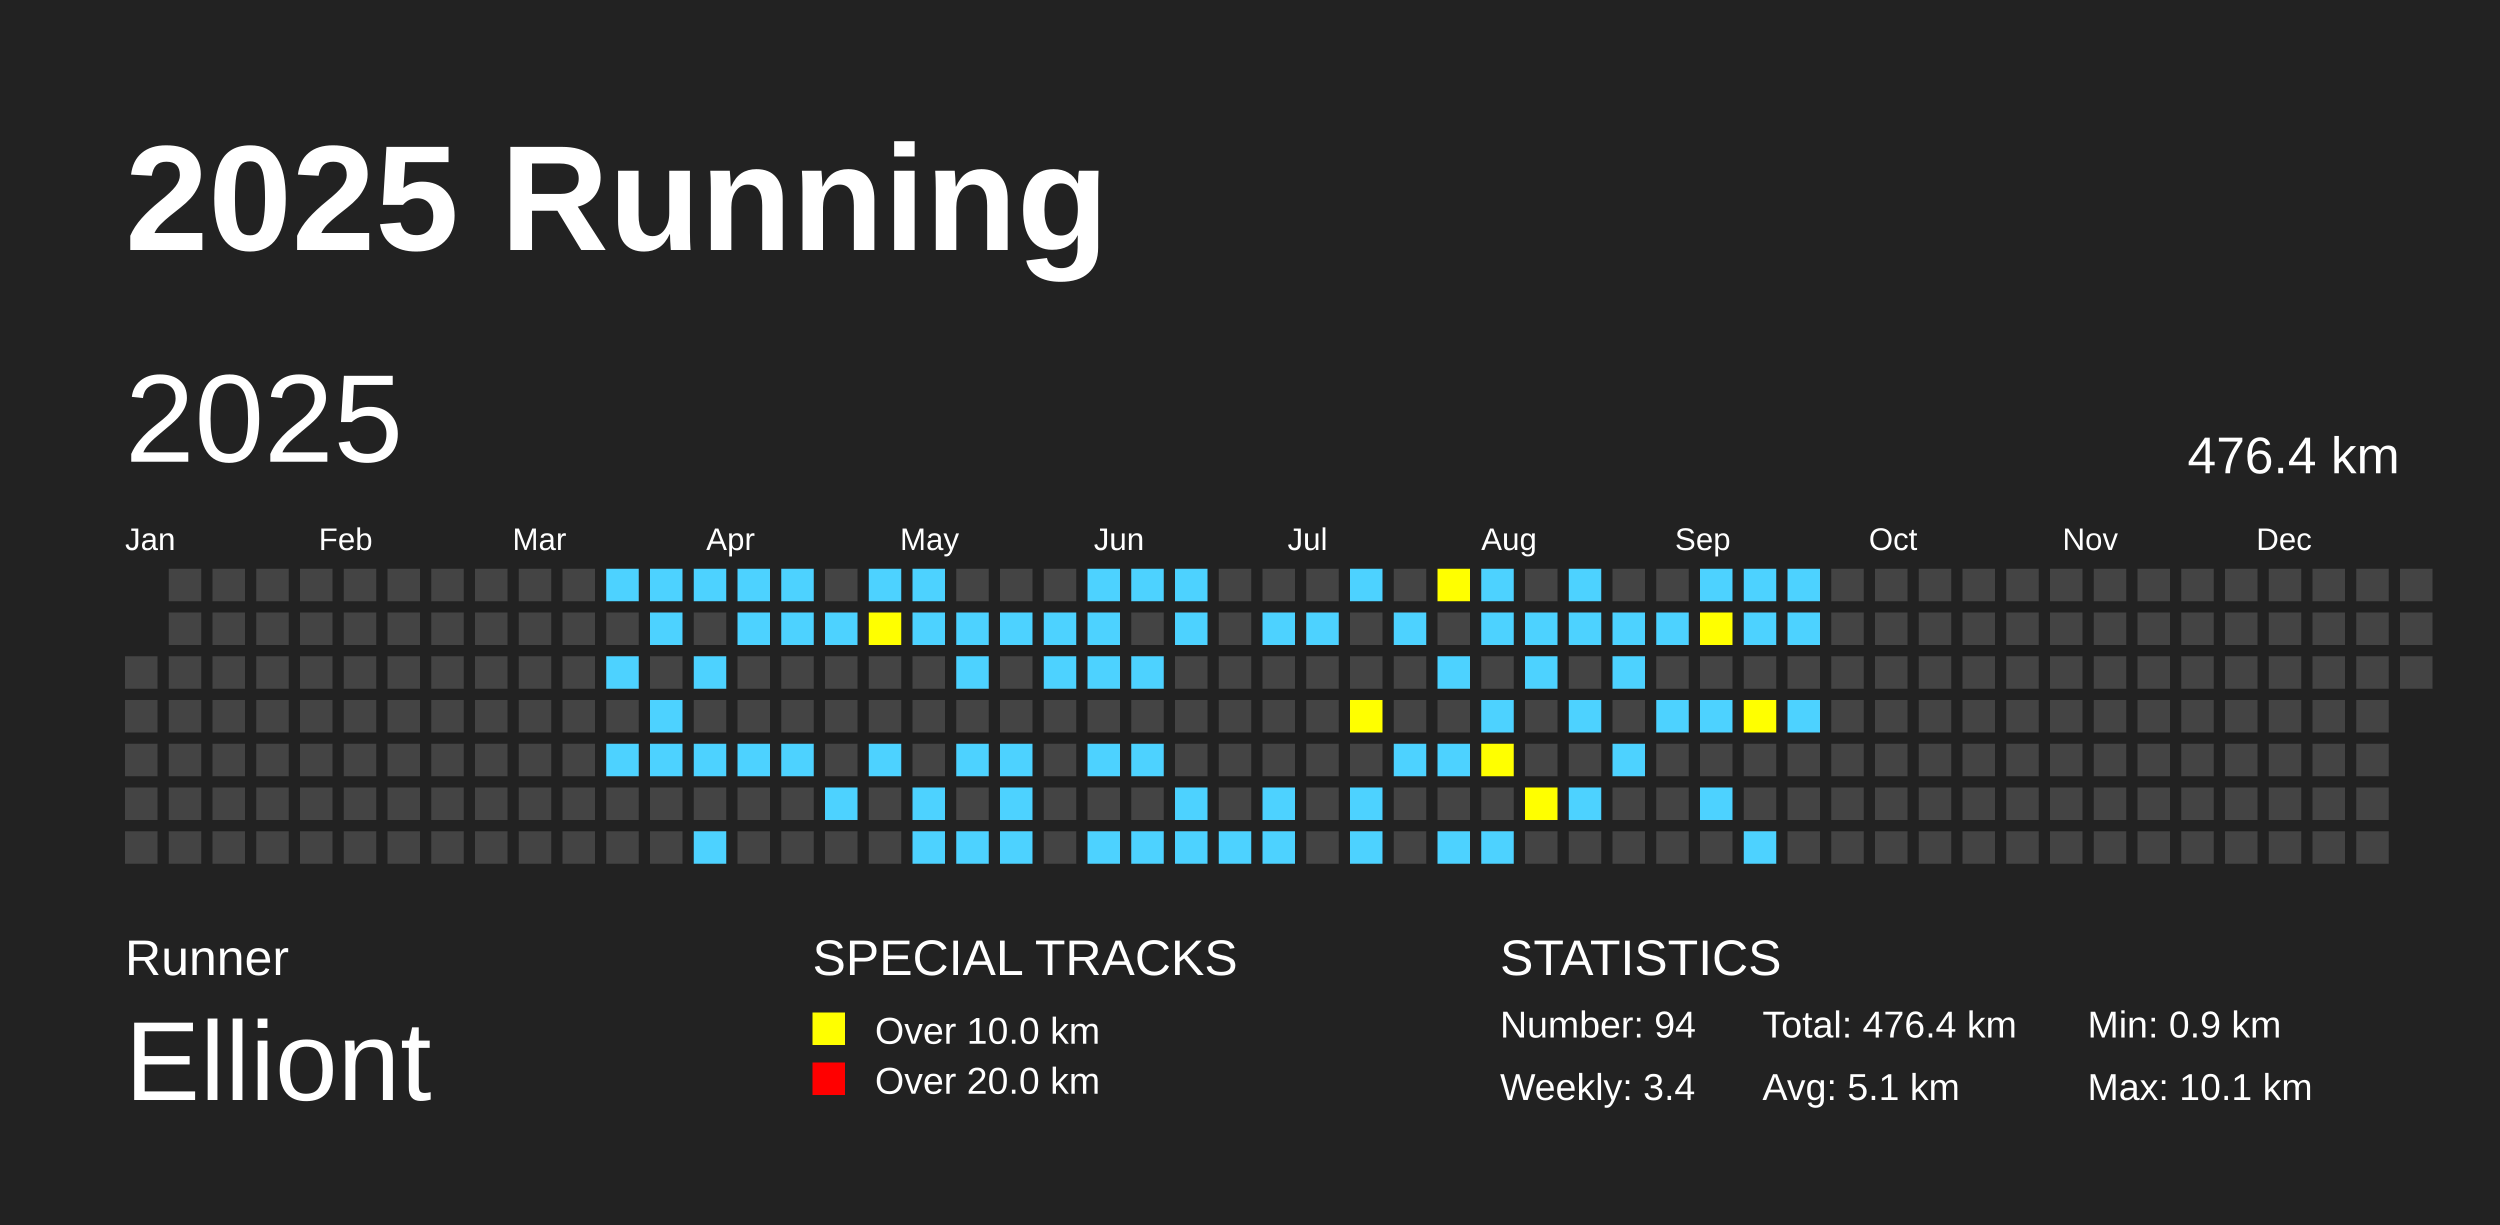
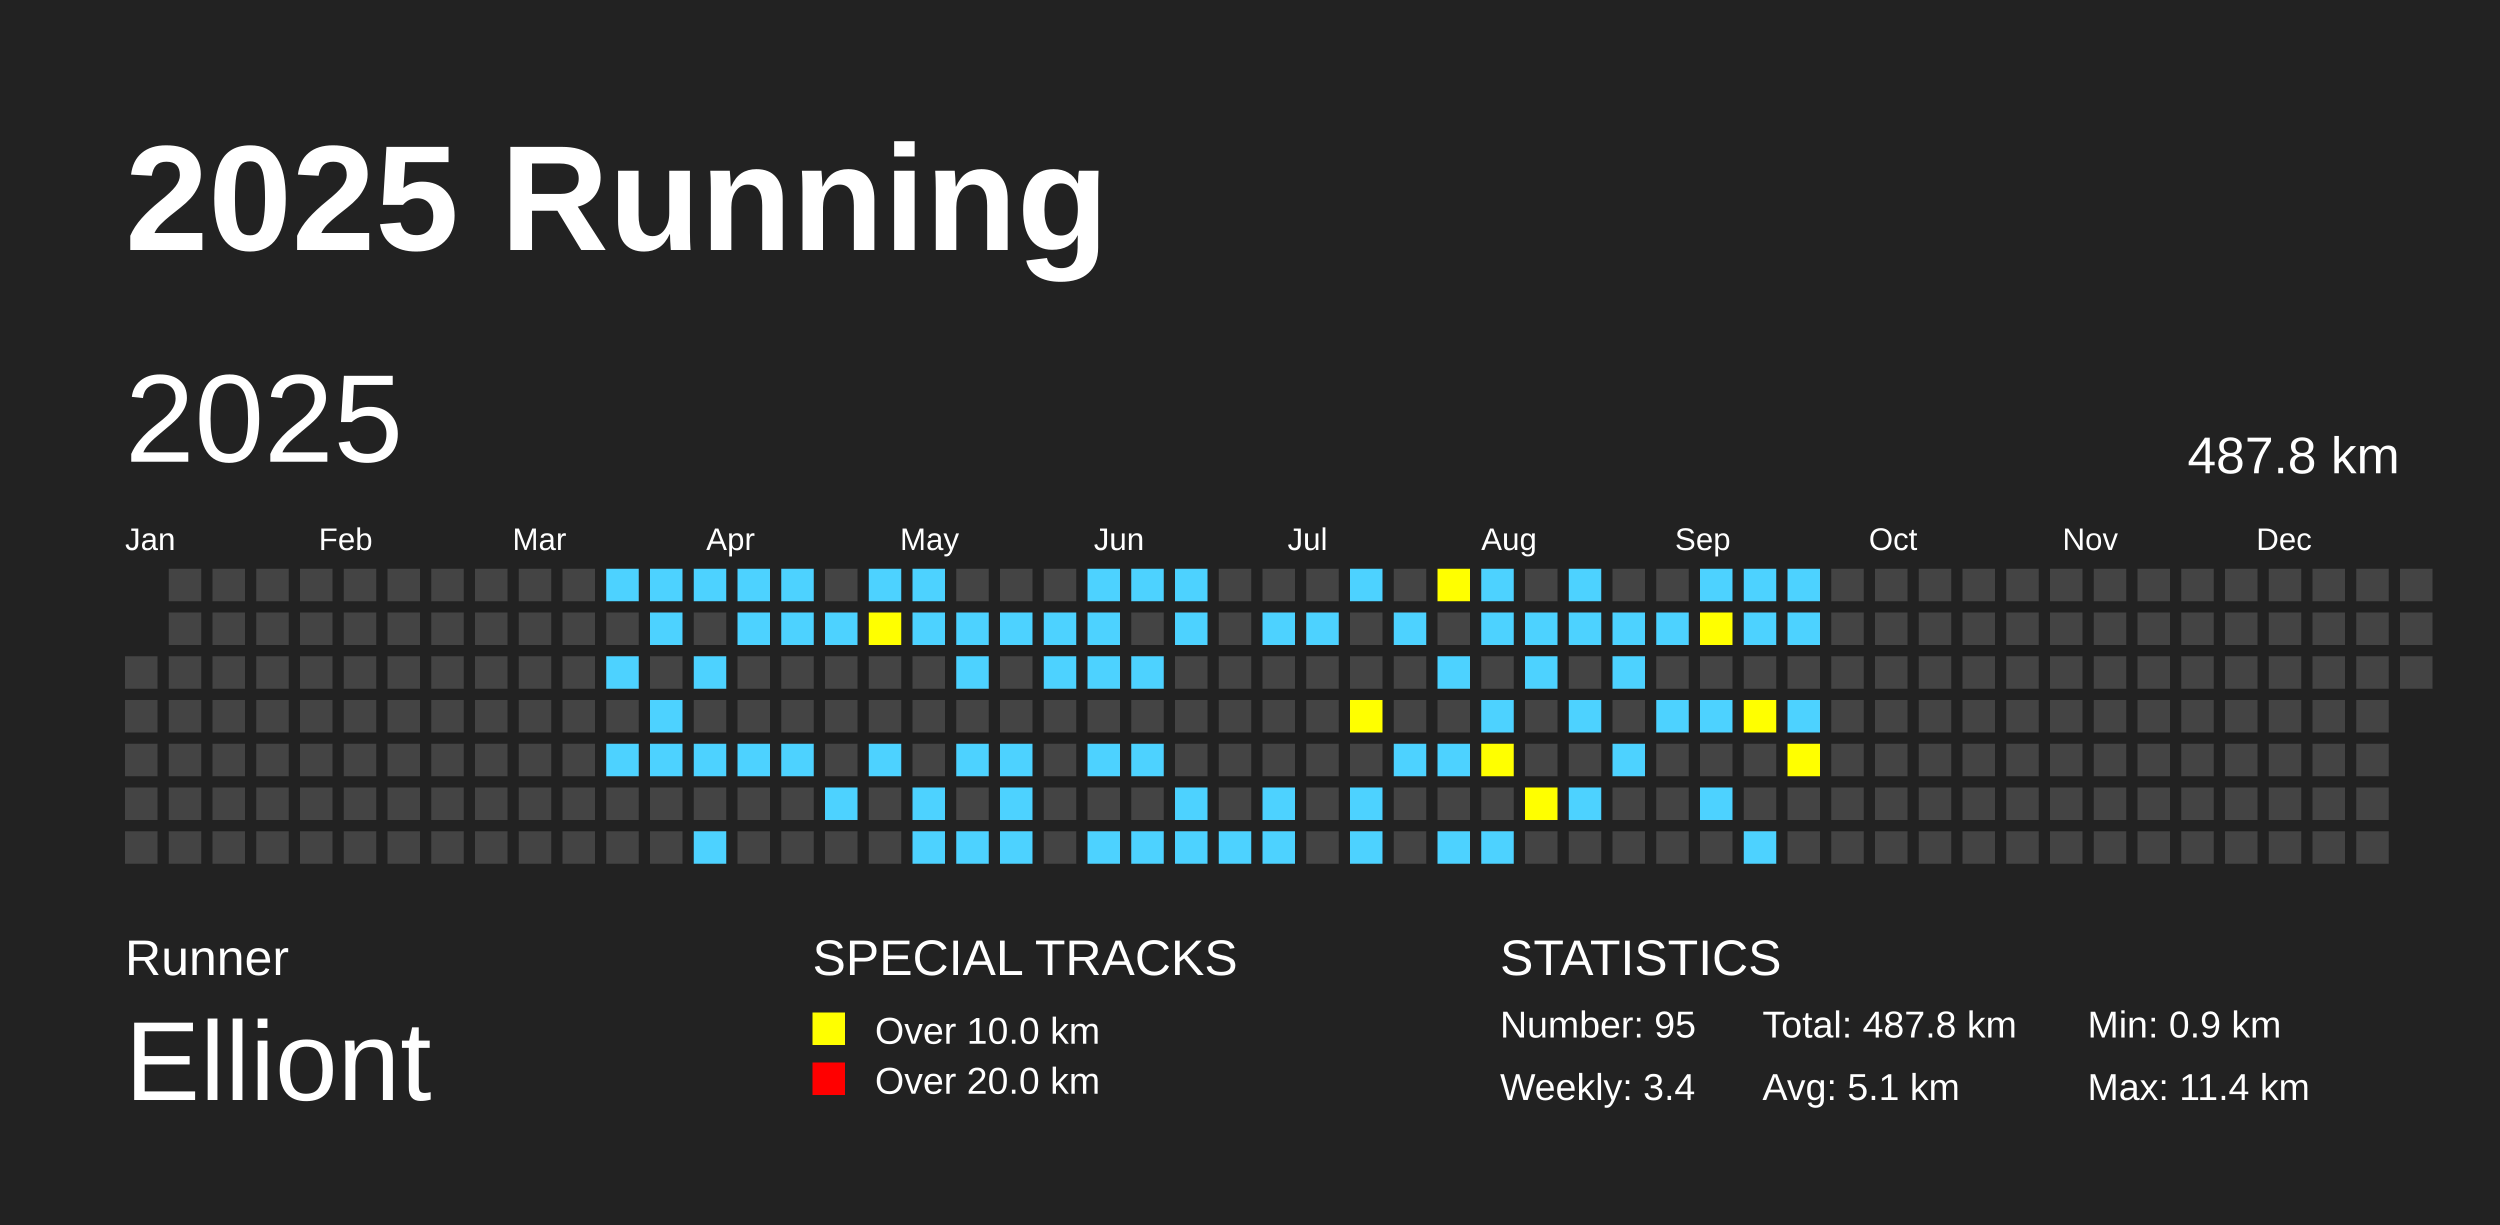
<svg xmlns="http://www.w3.org/2000/svg" baseProfile="full" height="98mm" version="1.1" viewBox="0,0,200,98" width="200mm">
  <defs />
  <rect fill="#222222" height="98" width="200" x="0" y="0" />
  <text fill="#FFFFFF" style="font-size:12px; font-family:Arial; font-weight:bold;" x="10" y="20">2025 Running</text>
  <text fill="#FFFFFF" style="font-size:4px; font-family:Arial" x="10" y="78">Runner</text>
  <text fill="#FFFFFF" style="font-size:9px; font-family:Arial" x="10" y="88">Elliont</text>
  <text fill="#FFFFFF" style="font-size:4px; font-family:Arial" x="65" y="78">SPECIAL TRACKS</text>
  <rect fill="yellow" height="2.6" width="2.6" x="65" y="81" />
  <text fill="#FFFFFF" style="font-size:3px; font-family:Arial" x="70" y="83.5">Over 10.0 km</text>
  <rect fill="red" height="2.6" width="2.6" x="65" y="85" />
  <text fill="#FFFFFF" style="font-size:3px; font-family:Arial" x="70" y="87.5">Over 20.0 km</text>
  <text fill="#FFFFFF" style="font-size:4px; font-family:Arial" x="120" y="78">STATISTICS</text>
-   <text fill="#FFFFFF" style="font-size:3px; font-family:Arial" x="120" y="83">Number: 94</text>
+   <text fill="#FFFFFF" style="font-size:3px; font-family:Arial" x="120" y="83">Number: 95</text>
  <text fill="#FFFFFF" style="font-size:3px; font-family:Arial" x="120" y="88">Weekly: 3.4</text>
-   <text fill="#FFFFFF" style="font-size:3px; font-family:Arial" x="141" y="83">Total: 476.4 km</text>
+   <text fill="#FFFFFF" style="font-size:3px; font-family:Arial" x="141" y="83">Total: 487.8 km</text>
  <text fill="#FFFFFF" style="font-size:3px; font-family:Arial" x="141" y="88">Avg: 5.1 km</text>
  <text fill="#FFFFFF" style="font-size:3px; font-family:Arial" x="167" y="83">Min: 0.9 km</text>
-   <text fill="#FFFFFF" style="font-size:3px; font-family:Arial" x="167" y="88">Max: 10.1 km</text>
+   <text fill="#FFFFFF" style="font-size:3px; font-family:Arial" x="167" y="88">Max: 11.4 km</text>
  <text dominant-baseline="hanging" fill="#FFFFFF" style="font-size:10.0px; font-family:Arial;" x="10" y="30">2025</text>
-   <text dominant-baseline="hanging" fill="#FFFFFF" style="font-size:4.125px; font-family:Arial;" x="175" y="35">476.4 km</text>
+   <text dominant-baseline="hanging" fill="#FFFFFF" style="font-size:4.125px; font-family:Arial;" x="175" y="35">487.8 km</text>
  <text fill="#FFFFFF" style="font-size:2.5px; font-family:Arial" x="10.0" y="44">Jan</text>
  <text fill="#FFFFFF" style="font-size:2.5px; font-family:Arial" x="25.5" y="44">Feb</text>
  <text fill="#FFFFFF" style="font-size:2.5px; font-family:Arial" x="41.0" y="44">Mar</text>
  <text fill="#FFFFFF" style="font-size:2.5px; font-family:Arial" x="56.5" y="44">Apr</text>
  <text fill="#FFFFFF" style="font-size:2.5px; font-family:Arial" x="72.0" y="44">May</text>
  <text fill="#FFFFFF" style="font-size:2.5px; font-family:Arial" x="87.5" y="44">Jun</text>
  <text fill="#FFFFFF" style="font-size:2.5px; font-family:Arial" x="103.0" y="44">Jul</text>
  <text fill="#FFFFFF" style="font-size:2.5px; font-family:Arial" x="118.5" y="44">Aug</text>
  <text fill="#FFFFFF" style="font-size:2.5px; font-family:Arial" x="134.0" y="44">Sep</text>
  <text fill="#FFFFFF" style="font-size:2.5px; font-family:Arial" x="149.5" y="44">Oct</text>
  <text fill="#FFFFFF" style="font-size:2.5px; font-family:Arial" x="165.0" y="44">Nov</text>
  <text fill="#FFFFFF" style="font-size:2.5px; font-family:Arial" x="180.5" y="44">Dec</text>
  <rect fill="#444444" height="2.6" width="2.6" x="10.0" y="52.5" />
  <rect fill="#444444" height="2.6" width="2.6" x="10.0" y="56.0" />
  <rect fill="#444444" height="2.6" width="2.6" x="10.0" y="59.5" />
  <rect fill="#444444" height="2.6" width="2.6" x="10.0" y="63.0" />
  <rect fill="#444444" height="2.6" width="2.6" x="10.0" y="66.5" />
  <rect fill="#444444" height="2.6" width="2.6" x="13.5" y="45.5" />
  <rect fill="#444444" height="2.6" width="2.6" x="13.5" y="49.0" />
  <rect fill="#444444" height="2.6" width="2.6" x="13.5" y="52.5" />
  <rect fill="#444444" height="2.6" width="2.6" x="13.5" y="56.0" />
  <rect fill="#444444" height="2.6" width="2.6" x="13.5" y="59.5" />
  <rect fill="#444444" height="2.6" width="2.6" x="13.5" y="63.0" />
  <rect fill="#444444" height="2.6" width="2.6" x="13.5" y="66.5" />
  <rect fill="#444444" height="2.6" width="2.6" x="17.0" y="45.5" />
  <rect fill="#444444" height="2.6" width="2.6" x="17.0" y="49.0" />
  <rect fill="#444444" height="2.6" width="2.6" x="17.0" y="52.5" />
  <rect fill="#444444" height="2.6" width="2.6" x="17.0" y="56.0" />
  <rect fill="#444444" height="2.6" width="2.6" x="17.0" y="59.5" />
  <rect fill="#444444" height="2.6" width="2.6" x="17.0" y="63.0" />
  <rect fill="#444444" height="2.6" width="2.6" x="17.0" y="66.5" />
  <rect fill="#444444" height="2.6" width="2.6" x="20.5" y="45.5" />
  <rect fill="#444444" height="2.6" width="2.6" x="20.5" y="49.0" />
  <rect fill="#444444" height="2.6" width="2.6" x="20.5" y="52.5" />
  <rect fill="#444444" height="2.6" width="2.6" x="20.5" y="56.0" />
  <rect fill="#444444" height="2.6" width="2.6" x="20.5" y="59.5" />
  <rect fill="#444444" height="2.6" width="2.6" x="20.5" y="63.0" />
  <rect fill="#444444" height="2.6" width="2.6" x="20.5" y="66.5" />
  <rect fill="#444444" height="2.6" width="2.6" x="24.0" y="45.5" />
  <rect fill="#444444" height="2.6" width="2.6" x="24.0" y="49.0" />
  <rect fill="#444444" height="2.6" width="2.6" x="24.0" y="52.5" />
  <rect fill="#444444" height="2.6" width="2.6" x="24.0" y="56.0" />
  <rect fill="#444444" height="2.6" width="2.6" x="24.0" y="59.5" />
  <rect fill="#444444" height="2.6" width="2.6" x="24.0" y="63.0" />
  <rect fill="#444444" height="2.6" width="2.6" x="24.0" y="66.5" />
  <rect fill="#444444" height="2.6" width="2.6" x="27.5" y="45.5" />
  <rect fill="#444444" height="2.6" width="2.6" x="27.5" y="49.0" />
  <rect fill="#444444" height="2.6" width="2.6" x="27.5" y="52.5" />
  <rect fill="#444444" height="2.6" width="2.6" x="27.5" y="56.0" />
  <rect fill="#444444" height="2.6" width="2.6" x="27.5" y="59.5" />
  <rect fill="#444444" height="2.6" width="2.6" x="27.5" y="63.0" />
  <rect fill="#444444" height="2.6" width="2.6" x="27.5" y="66.5" />
  <rect fill="#444444" height="2.6" width="2.6" x="31.0" y="45.5" />
  <rect fill="#444444" height="2.6" width="2.6" x="31.0" y="49.0" />
  <rect fill="#444444" height="2.6" width="2.6" x="31.0" y="52.5" />
  <rect fill="#444444" height="2.6" width="2.6" x="31.0" y="56.0" />
  <rect fill="#444444" height="2.6" width="2.6" x="31.0" y="59.5" />
  <rect fill="#444444" height="2.6" width="2.6" x="31.0" y="63.0" />
  <rect fill="#444444" height="2.6" width="2.6" x="31.0" y="66.5" />
  <rect fill="#444444" height="2.6" width="2.6" x="34.5" y="45.5" />
  <rect fill="#444444" height="2.6" width="2.6" x="34.5" y="49.0" />
  <rect fill="#444444" height="2.6" width="2.6" x="34.5" y="52.5" />
  <rect fill="#444444" height="2.6" width="2.6" x="34.5" y="56.0" />
  <rect fill="#444444" height="2.6" width="2.6" x="34.5" y="59.5" />
  <rect fill="#444444" height="2.6" width="2.6" x="34.5" y="63.0" />
  <rect fill="#444444" height="2.6" width="2.6" x="34.5" y="66.5" />
  <rect fill="#444444" height="2.6" width="2.6" x="38.0" y="45.5" />
  <rect fill="#444444" height="2.6" width="2.6" x="38.0" y="49.0" />
  <rect fill="#444444" height="2.6" width="2.6" x="38.0" y="52.5" />
  <rect fill="#444444" height="2.6" width="2.6" x="38.0" y="56.0" />
  <rect fill="#444444" height="2.6" width="2.6" x="38.0" y="59.5" />
  <rect fill="#444444" height="2.6" width="2.6" x="38.0" y="63.0" />
  <rect fill="#444444" height="2.6" width="2.6" x="38.0" y="66.5" />
  <rect fill="#444444" height="2.6" width="2.6" x="41.5" y="45.5" />
  <rect fill="#444444" height="2.6" width="2.6" x="41.5" y="49.0" />
  <rect fill="#444444" height="2.6" width="2.6" x="41.5" y="52.5" />
  <rect fill="#444444" height="2.6" width="2.6" x="41.5" y="56.0" />
  <rect fill="#444444" height="2.6" width="2.6" x="41.5" y="59.5" />
  <rect fill="#444444" height="2.6" width="2.6" x="41.5" y="63.0" />
  <rect fill="#444444" height="2.6" width="2.6" x="41.5" y="66.5" />
  <rect fill="#444444" height="2.6" width="2.6" x="45.0" y="45.5" />
  <rect fill="#444444" height="2.6" width="2.6" x="45.0" y="49.0" />
  <rect fill="#444444" height="2.6" width="2.6" x="45.0" y="52.5" />
  <rect fill="#444444" height="2.6" width="2.6" x="45.0" y="56.0" />
  <rect fill="#444444" height="2.6" width="2.6" x="45.0" y="59.5" />
  <rect fill="#444444" height="2.6" width="2.6" x="45.0" y="63.0" />
  <rect fill="#444444" height="2.6" width="2.6" x="45.0" y="66.5" />
  <rect fill="#4DD2FF" height="2.6" width="2.6" x="48.5" y="45.5" />
  <rect fill="#444444" height="2.6" width="2.6" x="48.5" y="49.0" />
  <rect fill="#4DD2FF" height="2.6" width="2.6" x="48.5" y="52.5" />
  <rect fill="#444444" height="2.6" width="2.6" x="48.5" y="56.0" />
  <rect fill="#4DD2FF" height="2.6" width="2.6" x="48.5" y="59.5" />
  <rect fill="#444444" height="2.6" width="2.6" x="48.5" y="63.0" />
  <rect fill="#444444" height="2.6" width="2.6" x="48.5" y="66.5" />
  <rect fill="#4DD2FF" height="2.6" width="2.6" x="52.0" y="45.5" />
  <rect fill="#4DD2FF" height="2.6" width="2.6" x="52.0" y="49.0" />
  <rect fill="#444444" height="2.6" width="2.6" x="52.0" y="52.5" />
  <rect fill="#4DD2FF" height="2.6" width="2.6" x="52.0" y="56.0" />
  <rect fill="#4DD2FF" height="2.6" width="2.6" x="52.0" y="59.5" />
  <rect fill="#444444" height="2.6" width="2.6" x="52.0" y="63.0" />
  <rect fill="#444444" height="2.6" width="2.6" x="52.0" y="66.5" />
  <rect fill="#4DD2FF" height="2.6" width="2.6" x="55.5" y="45.5" />
  <rect fill="#444444" height="2.6" width="2.6" x="55.5" y="49.0" />
  <rect fill="#4DD2FF" height="2.6" width="2.6" x="55.5" y="52.5" />
  <rect fill="#444444" height="2.6" width="2.6" x="55.5" y="56.0" />
  <rect fill="#4DD2FF" height="2.6" width="2.6" x="55.5" y="59.5" />
  <rect fill="#444444" height="2.6" width="2.6" x="55.5" y="63.0" />
  <rect fill="#4DD2FF" height="2.6" width="2.6" x="55.5" y="66.5" />
  <rect fill="#4DD2FF" height="2.6" width="2.6" x="59.0" y="45.5" />
  <rect fill="#4DD2FF" height="2.6" width="2.6" x="59.0" y="49.0" />
  <rect fill="#444444" height="2.6" width="2.6" x="59.0" y="52.5" />
  <rect fill="#444444" height="2.6" width="2.6" x="59.0" y="56.0" />
  <rect fill="#4DD2FF" height="2.6" width="2.6" x="59.0" y="59.5" />
  <rect fill="#444444" height="2.6" width="2.6" x="59.0" y="63.0" />
  <rect fill="#444444" height="2.6" width="2.6" x="59.0" y="66.5" />
  <rect fill="#4DD2FF" height="2.6" width="2.6" x="62.5" y="45.5" />
  <rect fill="#4DD2FF" height="2.6" width="2.6" x="62.5" y="49.0" />
  <rect fill="#444444" height="2.6" width="2.6" x="62.5" y="52.5" />
  <rect fill="#444444" height="2.6" width="2.6" x="62.5" y="56.0" />
  <rect fill="#4DD2FF" height="2.6" width="2.6" x="62.5" y="59.5" />
  <rect fill="#444444" height="2.6" width="2.6" x="62.5" y="63.0" />
  <rect fill="#444444" height="2.6" width="2.6" x="62.5" y="66.5" />
  <rect fill="#444444" height="2.6" width="2.6" x="66.0" y="45.5" />
  <rect fill="#4DD2FF" height="2.6" width="2.6" x="66.0" y="49.0" />
  <rect fill="#444444" height="2.6" width="2.6" x="66.0" y="52.5" />
  <rect fill="#444444" height="2.6" width="2.6" x="66.0" y="56.0" />
  <rect fill="#444444" height="2.6" width="2.6" x="66.0" y="59.5" />
  <rect fill="#4DD2FF" height="2.6" width="2.6" x="66.0" y="63.0" />
  <rect fill="#444444" height="2.6" width="2.6" x="66.0" y="66.5" />
  <rect fill="#4DD2FF" height="2.6" width="2.6" x="69.5" y="45.5" />
  <rect fill="yellow" height="2.6" width="2.6" x="69.5" y="49.0" />
  <rect fill="#444444" height="2.6" width="2.6" x="69.5" y="52.5" />
  <rect fill="#444444" height="2.6" width="2.6" x="69.5" y="56.0" />
  <rect fill="#4DD2FF" height="2.6" width="2.6" x="69.5" y="59.5" />
  <rect fill="#444444" height="2.6" width="2.6" x="69.5" y="63.0" />
  <rect fill="#444444" height="2.6" width="2.6" x="69.5" y="66.5" />
  <rect fill="#4DD2FF" height="2.6" width="2.6" x="73.0" y="45.5" />
  <rect fill="#4DD2FF" height="2.6" width="2.6" x="73.0" y="49.0" />
  <rect fill="#444444" height="2.6" width="2.6" x="73.0" y="52.5" />
  <rect fill="#444444" height="2.6" width="2.6" x="73.0" y="56.0" />
  <rect fill="#444444" height="2.6" width="2.6" x="73.0" y="59.5" />
  <rect fill="#4DD2FF" height="2.6" width="2.6" x="73.0" y="63.0" />
  <rect fill="#4DD2FF" height="2.6" width="2.6" x="73.0" y="66.5" />
  <rect fill="#444444" height="2.6" width="2.6" x="76.5" y="45.5" />
  <rect fill="#4DD2FF" height="2.6" width="2.6" x="76.5" y="49.0" />
  <rect fill="#4DD2FF" height="2.6" width="2.6" x="76.5" y="52.5" />
  <rect fill="#444444" height="2.6" width="2.6" x="76.5" y="56.0" />
  <rect fill="#4DD2FF" height="2.6" width="2.6" x="76.5" y="59.5" />
  <rect fill="#444444" height="2.6" width="2.6" x="76.5" y="63.0" />
  <rect fill="#4DD2FF" height="2.6" width="2.6" x="76.5" y="66.5" />
  <rect fill="#444444" height="2.6" width="2.6" x="80.0" y="45.5" />
  <rect fill="#4DD2FF" height="2.6" width="2.6" x="80.0" y="49.0" />
  <rect fill="#444444" height="2.6" width="2.6" x="80.0" y="52.5" />
  <rect fill="#444444" height="2.6" width="2.6" x="80.0" y="56.0" />
  <rect fill="#4DD2FF" height="2.6" width="2.6" x="80.0" y="59.5" />
  <rect fill="#4DD2FF" height="2.6" width="2.6" x="80.0" y="63.0" />
  <rect fill="#4DD2FF" height="2.6" width="2.6" x="80.0" y="66.5" />
  <rect fill="#444444" height="2.6" width="2.6" x="83.5" y="45.5" />
  <rect fill="#4DD2FF" height="2.6" width="2.6" x="83.5" y="49.0" />
  <rect fill="#4DD2FF" height="2.6" width="2.6" x="83.5" y="52.5" />
  <rect fill="#444444" height="2.6" width="2.6" x="83.5" y="56.0" />
  <rect fill="#444444" height="2.6" width="2.6" x="83.5" y="59.5" />
  <rect fill="#444444" height="2.6" width="2.6" x="83.5" y="63.0" />
  <rect fill="#444444" height="2.6" width="2.6" x="83.5" y="66.5" />
  <rect fill="#4DD2FF" height="2.6" width="2.6" x="87.0" y="45.5" />
  <rect fill="#4DD2FF" height="2.6" width="2.6" x="87.0" y="49.0" />
  <rect fill="#4DD2FF" height="2.6" width="2.6" x="87.0" y="52.5" />
  <rect fill="#444444" height="2.6" width="2.6" x="87.0" y="56.0" />
  <rect fill="#4DD2FF" height="2.6" width="2.6" x="87.0" y="59.5" />
  <rect fill="#444444" height="2.6" width="2.6" x="87.0" y="63.0" />
  <rect fill="#4DD2FF" height="2.6" width="2.6" x="87.0" y="66.5" />
  <rect fill="#4DD2FF" height="2.6" width="2.6" x="90.5" y="45.5" />
  <rect fill="#444444" height="2.6" width="2.6" x="90.5" y="49.0" />
  <rect fill="#4DD2FF" height="2.6" width="2.6" x="90.5" y="52.5" />
  <rect fill="#444444" height="2.6" width="2.6" x="90.5" y="56.0" />
  <rect fill="#4DD2FF" height="2.6" width="2.6" x="90.5" y="59.5" />
  <rect fill="#444444" height="2.6" width="2.6" x="90.5" y="63.0" />
  <rect fill="#4DD2FF" height="2.6" width="2.6" x="90.5" y="66.5" />
  <rect fill="#4DD2FF" height="2.6" width="2.6" x="94.0" y="45.5" />
  <rect fill="#4DD2FF" height="2.6" width="2.6" x="94.0" y="49.0" />
  <rect fill="#444444" height="2.6" width="2.6" x="94.0" y="52.5" />
  <rect fill="#444444" height="2.6" width="2.6" x="94.0" y="56.0" />
  <rect fill="#444444" height="2.6" width="2.6" x="94.0" y="59.5" />
  <rect fill="#4DD2FF" height="2.6" width="2.6" x="94.0" y="63.0" />
  <rect fill="#4DD2FF" height="2.6" width="2.6" x="94.0" y="66.5" />
  <rect fill="#444444" height="2.6" width="2.6" x="97.5" y="45.5" />
  <rect fill="#444444" height="2.6" width="2.6" x="97.5" y="49.0" />
  <rect fill="#444444" height="2.6" width="2.6" x="97.5" y="52.5" />
  <rect fill="#444444" height="2.6" width="2.6" x="97.5" y="56.0" />
  <rect fill="#444444" height="2.6" width="2.6" x="97.5" y="59.5" />
  <rect fill="#444444" height="2.6" width="2.6" x="97.5" y="63.0" />
  <rect fill="#4DD2FF" height="2.6" width="2.6" x="97.5" y="66.5" />
  <rect fill="#444444" height="2.6" width="2.6" x="101.0" y="45.5" />
  <rect fill="#4DD2FF" height="2.6" width="2.6" x="101.0" y="49.0" />
  <rect fill="#444444" height="2.6" width="2.6" x="101.0" y="52.5" />
  <rect fill="#444444" height="2.6" width="2.6" x="101.0" y="56.0" />
  <rect fill="#444444" height="2.6" width="2.6" x="101.0" y="59.5" />
  <rect fill="#4DD2FF" height="2.6" width="2.6" x="101.0" y="63.0" />
  <rect fill="#4DD2FF" height="2.6" width="2.6" x="101.0" y="66.5" />
  <rect fill="#444444" height="2.6" width="2.6" x="104.5" y="45.5" />
  <rect fill="#4DD2FF" height="2.6" width="2.6" x="104.5" y="49.0" />
  <rect fill="#444444" height="2.6" width="2.6" x="104.5" y="52.5" />
  <rect fill="#444444" height="2.6" width="2.6" x="104.5" y="56.0" />
  <rect fill="#444444" height="2.6" width="2.6" x="104.5" y="59.5" />
  <rect fill="#444444" height="2.6" width="2.6" x="104.5" y="63.0" />
  <rect fill="#444444" height="2.6" width="2.6" x="104.5" y="66.5" />
  <rect fill="#4DD2FF" height="2.6" width="2.6" x="108.0" y="45.5" />
  <rect fill="#444444" height="2.6" width="2.6" x="108.0" y="49.0" />
  <rect fill="#444444" height="2.6" width="2.6" x="108.0" y="52.5" />
  <rect fill="yellow" height="2.6" width="2.6" x="108.0" y="56.0" />
  <rect fill="#444444" height="2.6" width="2.6" x="108.0" y="59.5" />
  <rect fill="#4DD2FF" height="2.6" width="2.6" x="108.0" y="63.0" />
  <rect fill="#4DD2FF" height="2.6" width="2.6" x="108.0" y="66.5" />
  <rect fill="#444444" height="2.6" width="2.6" x="111.5" y="45.5" />
  <rect fill="#4DD2FF" height="2.6" width="2.6" x="111.5" y="49.0" />
  <rect fill="#444444" height="2.6" width="2.6" x="111.5" y="52.5" />
  <rect fill="#444444" height="2.6" width="2.6" x="111.5" y="56.0" />
  <rect fill="#4DD2FF" height="2.6" width="2.6" x="111.5" y="59.5" />
  <rect fill="#444444" height="2.6" width="2.6" x="111.5" y="63.0" />
  <rect fill="#444444" height="2.6" width="2.6" x="111.5" y="66.5" />
  <rect fill="yellow" height="2.6" width="2.6" x="115.0" y="45.5" />
  <rect fill="#444444" height="2.6" width="2.6" x="115.0" y="49.0" />
  <rect fill="#4DD2FF" height="2.6" width="2.6" x="115.0" y="52.5" />
  <rect fill="#444444" height="2.6" width="2.6" x="115.0" y="56.0" />
  <rect fill="#4DD2FF" height="2.6" width="2.6" x="115.0" y="59.5" />
  <rect fill="#444444" height="2.6" width="2.6" x="115.0" y="63.0" />
  <rect fill="#4DD2FF" height="2.6" width="2.6" x="115.0" y="66.5" />
  <rect fill="#4DD2FF" height="2.6" width="2.6" x="118.5" y="45.5" />
  <rect fill="#4DD2FF" height="2.6" width="2.6" x="118.5" y="49.0" />
  <rect fill="#444444" height="2.6" width="2.6" x="118.5" y="52.5" />
  <rect fill="#4DD2FF" height="2.6" width="2.6" x="118.5" y="56.0" />
  <rect fill="yellow" height="2.6" width="2.6" x="118.5" y="59.5" />
  <rect fill="#444444" height="2.6" width="2.6" x="118.5" y="63.0" />
  <rect fill="#4DD2FF" height="2.6" width="2.6" x="118.5" y="66.5" />
  <rect fill="#444444" height="2.6" width="2.6" x="122.0" y="45.5" />
  <rect fill="#4DD2FF" height="2.6" width="2.6" x="122.0" y="49.0" />
  <rect fill="#4DD2FF" height="2.6" width="2.6" x="122.0" y="52.5" />
  <rect fill="#444444" height="2.6" width="2.6" x="122.0" y="56.0" />
  <rect fill="#444444" height="2.6" width="2.6" x="122.0" y="59.5" />
  <rect fill="yellow" height="2.6" width="2.6" x="122.0" y="63.0" />
  <rect fill="#444444" height="2.6" width="2.6" x="122.0" y="66.5" />
  <rect fill="#4DD2FF" height="2.6" width="2.6" x="125.5" y="45.5" />
  <rect fill="#4DD2FF" height="2.6" width="2.6" x="125.5" y="49.0" />
  <rect fill="#444444" height="2.6" width="2.6" x="125.5" y="52.5" />
  <rect fill="#4DD2FF" height="2.6" width="2.6" x="125.5" y="56.0" />
  <rect fill="#444444" height="2.6" width="2.6" x="125.5" y="59.5" />
  <rect fill="#4DD2FF" height="2.6" width="2.6" x="125.5" y="63.0" />
  <rect fill="#444444" height="2.6" width="2.6" x="125.5" y="66.5" />
  <rect fill="#444444" height="2.6" width="2.6" x="129.0" y="45.5" />
  <rect fill="#4DD2FF" height="2.6" width="2.6" x="129.0" y="49.0" />
  <rect fill="#4DD2FF" height="2.6" width="2.6" x="129.0" y="52.5" />
  <rect fill="#444444" height="2.6" width="2.6" x="129.0" y="56.0" />
  <rect fill="#4DD2FF" height="2.6" width="2.6" x="129.0" y="59.5" />
  <rect fill="#444444" height="2.6" width="2.6" x="129.0" y="63.0" />
  <rect fill="#444444" height="2.6" width="2.6" x="129.0" y="66.5" />
  <rect fill="#444444" height="2.6" width="2.6" x="132.5" y="45.5" />
  <rect fill="#4DD2FF" height="2.6" width="2.6" x="132.5" y="49.0" />
  <rect fill="#444444" height="2.6" width="2.6" x="132.5" y="52.5" />
  <rect fill="#4DD2FF" height="2.6" width="2.6" x="132.5" y="56.0" />
  <rect fill="#444444" height="2.6" width="2.6" x="132.5" y="59.5" />
  <rect fill="#444444" height="2.6" width="2.6" x="132.5" y="63.0" />
  <rect fill="#444444" height="2.6" width="2.6" x="132.5" y="66.5" />
  <rect fill="#4DD2FF" height="2.6" width="2.6" x="136.0" y="45.5" />
  <rect fill="yellow" height="2.6" width="2.6" x="136.0" y="49.0" />
  <rect fill="#444444" height="2.6" width="2.6" x="136.0" y="52.5" />
  <rect fill="#4DD2FF" height="2.6" width="2.6" x="136.0" y="56.0" />
  <rect fill="#444444" height="2.6" width="2.6" x="136.0" y="59.5" />
  <rect fill="#4DD2FF" height="2.6" width="2.6" x="136.0" y="63.0" />
  <rect fill="#444444" height="2.6" width="2.6" x="136.0" y="66.5" />
  <rect fill="#4DD2FF" height="2.6" width="2.6" x="139.5" y="45.5" />
  <rect fill="#4DD2FF" height="2.6" width="2.6" x="139.5" y="49.0" />
  <rect fill="#444444" height="2.6" width="2.6" x="139.5" y="52.5" />
  <rect fill="yellow" height="2.6" width="2.6" x="139.5" y="56.0" />
  <rect fill="#444444" height="2.6" width="2.6" x="139.5" y="59.5" />
  <rect fill="#444444" height="2.6" width="2.6" x="139.5" y="63.0" />
  <rect fill="#4DD2FF" height="2.6" width="2.6" x="139.5" y="66.5" />
  <rect fill="#4DD2FF" height="2.6" width="2.6" x="143.0" y="45.5" />
  <rect fill="#4DD2FF" height="2.6" width="2.6" x="143.0" y="49.0" />
  <rect fill="#444444" height="2.6" width="2.6" x="143.0" y="52.5" />
  <rect fill="#4DD2FF" height="2.6" width="2.6" x="143.0" y="56.0" />
-   <rect fill="#444444" height="2.6" width="2.6" x="143.0" y="59.5" />
+   <rect fill="yellow" height="2.6" width="2.6" x="143.0" y="59.5" />
  <rect fill="#444444" height="2.6" width="2.6" x="143.0" y="63.0" />
  <rect fill="#444444" height="2.6" width="2.6" x="143.0" y="66.5" />
  <rect fill="#444444" height="2.6" width="2.6" x="146.5" y="45.5" />
  <rect fill="#444444" height="2.6" width="2.6" x="146.5" y="49.0" />
  <rect fill="#444444" height="2.6" width="2.6" x="146.5" y="52.5" />
  <rect fill="#444444" height="2.6" width="2.6" x="146.5" y="56.0" />
  <rect fill="#444444" height="2.6" width="2.6" x="146.5" y="59.5" />
  <rect fill="#444444" height="2.6" width="2.6" x="146.5" y="63.0" />
  <rect fill="#444444" height="2.6" width="2.6" x="146.5" y="66.5" />
  <rect fill="#444444" height="2.6" width="2.6" x="150.0" y="45.5" />
  <rect fill="#444444" height="2.6" width="2.6" x="150.0" y="49.0" />
  <rect fill="#444444" height="2.6" width="2.6" x="150.0" y="52.5" />
  <rect fill="#444444" height="2.6" width="2.6" x="150.0" y="56.0" />
  <rect fill="#444444" height="2.6" width="2.6" x="150.0" y="59.5" />
  <rect fill="#444444" height="2.6" width="2.6" x="150.0" y="63.0" />
  <rect fill="#444444" height="2.6" width="2.6" x="150.0" y="66.5" />
  <rect fill="#444444" height="2.6" width="2.6" x="153.5" y="45.5" />
  <rect fill="#444444" height="2.6" width="2.6" x="153.5" y="49.0" />
  <rect fill="#444444" height="2.6" width="2.6" x="153.5" y="52.5" />
  <rect fill="#444444" height="2.6" width="2.6" x="153.5" y="56.0" />
  <rect fill="#444444" height="2.6" width="2.6" x="153.5" y="59.5" />
  <rect fill="#444444" height="2.6" width="2.6" x="153.5" y="63.0" />
  <rect fill="#444444" height="2.6" width="2.6" x="153.5" y="66.5" />
  <rect fill="#444444" height="2.6" width="2.6" x="157.0" y="45.5" />
  <rect fill="#444444" height="2.6" width="2.6" x="157.0" y="49.0" />
  <rect fill="#444444" height="2.6" width="2.6" x="157.0" y="52.5" />
  <rect fill="#444444" height="2.6" width="2.6" x="157.0" y="56.0" />
  <rect fill="#444444" height="2.6" width="2.6" x="157.0" y="59.5" />
  <rect fill="#444444" height="2.6" width="2.6" x="157.0" y="63.0" />
  <rect fill="#444444" height="2.6" width="2.6" x="157.0" y="66.5" />
  <rect fill="#444444" height="2.6" width="2.6" x="160.5" y="45.5" />
  <rect fill="#444444" height="2.6" width="2.6" x="160.5" y="49.0" />
  <rect fill="#444444" height="2.6" width="2.6" x="160.5" y="52.5" />
  <rect fill="#444444" height="2.6" width="2.6" x="160.5" y="56.0" />
  <rect fill="#444444" height="2.6" width="2.6" x="160.5" y="59.5" />
  <rect fill="#444444" height="2.6" width="2.6" x="160.5" y="63.0" />
  <rect fill="#444444" height="2.6" width="2.6" x="160.5" y="66.5" />
  <rect fill="#444444" height="2.6" width="2.6" x="164.0" y="45.5" />
  <rect fill="#444444" height="2.6" width="2.6" x="164.0" y="49.0" />
  <rect fill="#444444" height="2.6" width="2.6" x="164.0" y="52.5" />
  <rect fill="#444444" height="2.6" width="2.6" x="164.0" y="56.0" />
  <rect fill="#444444" height="2.6" width="2.6" x="164.0" y="59.5" />
  <rect fill="#444444" height="2.6" width="2.6" x="164.0" y="63.0" />
  <rect fill="#444444" height="2.6" width="2.6" x="164.0" y="66.5" />
  <rect fill="#444444" height="2.6" width="2.6" x="167.5" y="45.5" />
  <rect fill="#444444" height="2.6" width="2.6" x="167.5" y="49.0" />
  <rect fill="#444444" height="2.6" width="2.6" x="167.5" y="52.5" />
  <rect fill="#444444" height="2.6" width="2.6" x="167.5" y="56.0" />
  <rect fill="#444444" height="2.6" width="2.6" x="167.5" y="59.5" />
  <rect fill="#444444" height="2.6" width="2.6" x="167.5" y="63.0" />
  <rect fill="#444444" height="2.6" width="2.6" x="167.5" y="66.5" />
  <rect fill="#444444" height="2.6" width="2.6" x="171.0" y="45.5" />
  <rect fill="#444444" height="2.6" width="2.6" x="171.0" y="49.0" />
  <rect fill="#444444" height="2.6" width="2.6" x="171.0" y="52.5" />
  <rect fill="#444444" height="2.6" width="2.6" x="171.0" y="56.0" />
  <rect fill="#444444" height="2.6" width="2.6" x="171.0" y="59.5" />
  <rect fill="#444444" height="2.6" width="2.6" x="171.0" y="63.0" />
  <rect fill="#444444" height="2.6" width="2.6" x="171.0" y="66.5" />
  <rect fill="#444444" height="2.6" width="2.6" x="174.5" y="45.5" />
  <rect fill="#444444" height="2.6" width="2.6" x="174.5" y="49.0" />
  <rect fill="#444444" height="2.6" width="2.6" x="174.5" y="52.5" />
  <rect fill="#444444" height="2.6" width="2.6" x="174.5" y="56.0" />
  <rect fill="#444444" height="2.6" width="2.6" x="174.5" y="59.5" />
  <rect fill="#444444" height="2.6" width="2.6" x="174.5" y="63.0" />
  <rect fill="#444444" height="2.6" width="2.6" x="174.5" y="66.5" />
  <rect fill="#444444" height="2.6" width="2.6" x="178.0" y="45.5" />
  <rect fill="#444444" height="2.6" width="2.6" x="178.0" y="49.0" />
  <rect fill="#444444" height="2.6" width="2.6" x="178.0" y="52.5" />
  <rect fill="#444444" height="2.6" width="2.6" x="178.0" y="56.0" />
  <rect fill="#444444" height="2.6" width="2.6" x="178.0" y="59.5" />
  <rect fill="#444444" height="2.6" width="2.6" x="178.0" y="63.0" />
  <rect fill="#444444" height="2.6" width="2.6" x="178.0" y="66.5" />
  <rect fill="#444444" height="2.6" width="2.6" x="181.5" y="45.5" />
  <rect fill="#444444" height="2.6" width="2.6" x="181.5" y="49.0" />
  <rect fill="#444444" height="2.6" width="2.6" x="181.5" y="52.5" />
  <rect fill="#444444" height="2.6" width="2.6" x="181.5" y="56.0" />
  <rect fill="#444444" height="2.6" width="2.6" x="181.5" y="59.5" />
  <rect fill="#444444" height="2.6" width="2.6" x="181.5" y="63.0" />
  <rect fill="#444444" height="2.6" width="2.6" x="181.5" y="66.5" />
  <rect fill="#444444" height="2.6" width="2.6" x="185.0" y="45.5" />
  <rect fill="#444444" height="2.6" width="2.6" x="185.0" y="49.0" />
  <rect fill="#444444" height="2.6" width="2.6" x="185.0" y="52.5" />
  <rect fill="#444444" height="2.6" width="2.6" x="185.0" y="56.0" />
  <rect fill="#444444" height="2.6" width="2.6" x="185.0" y="59.5" />
  <rect fill="#444444" height="2.6" width="2.6" x="185.0" y="63.0" />
  <rect fill="#444444" height="2.6" width="2.6" x="185.0" y="66.5" />
  <rect fill="#444444" height="2.6" width="2.6" x="188.5" y="45.5" />
  <rect fill="#444444" height="2.6" width="2.6" x="188.5" y="49.0" />
  <rect fill="#444444" height="2.6" width="2.6" x="188.5" y="52.5" />
  <rect fill="#444444" height="2.6" width="2.6" x="188.5" y="56.0" />
  <rect fill="#444444" height="2.6" width="2.6" x="188.5" y="59.5" />
  <rect fill="#444444" height="2.6" width="2.6" x="188.5" y="63.0" />
  <rect fill="#444444" height="2.6" width="2.6" x="188.5" y="66.5" />
  <rect fill="#444444" height="2.6" width="2.6" x="192.0" y="45.5" />
  <rect fill="#444444" height="2.6" width="2.6" x="192.0" y="49.0" />
  <rect fill="#444444" height="2.6" width="2.6" x="192.0" y="52.5" />
</svg>
